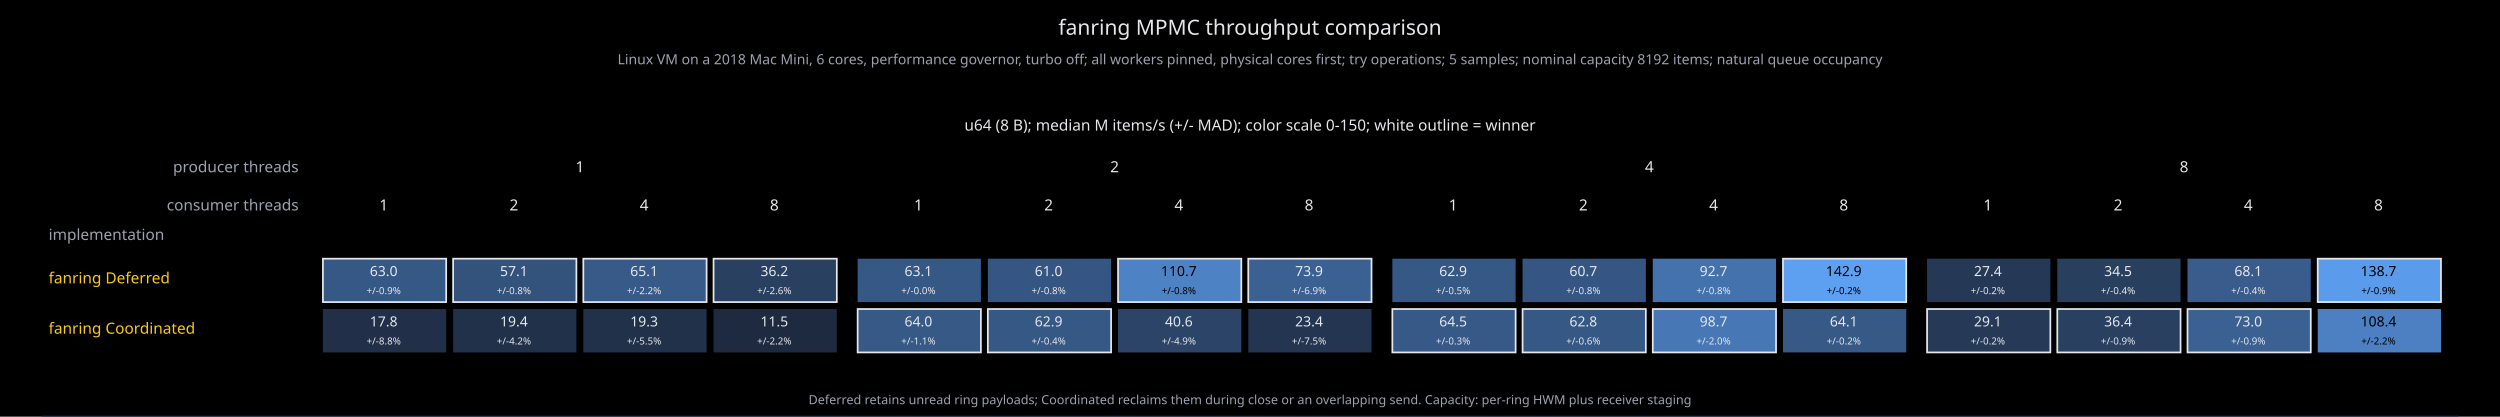
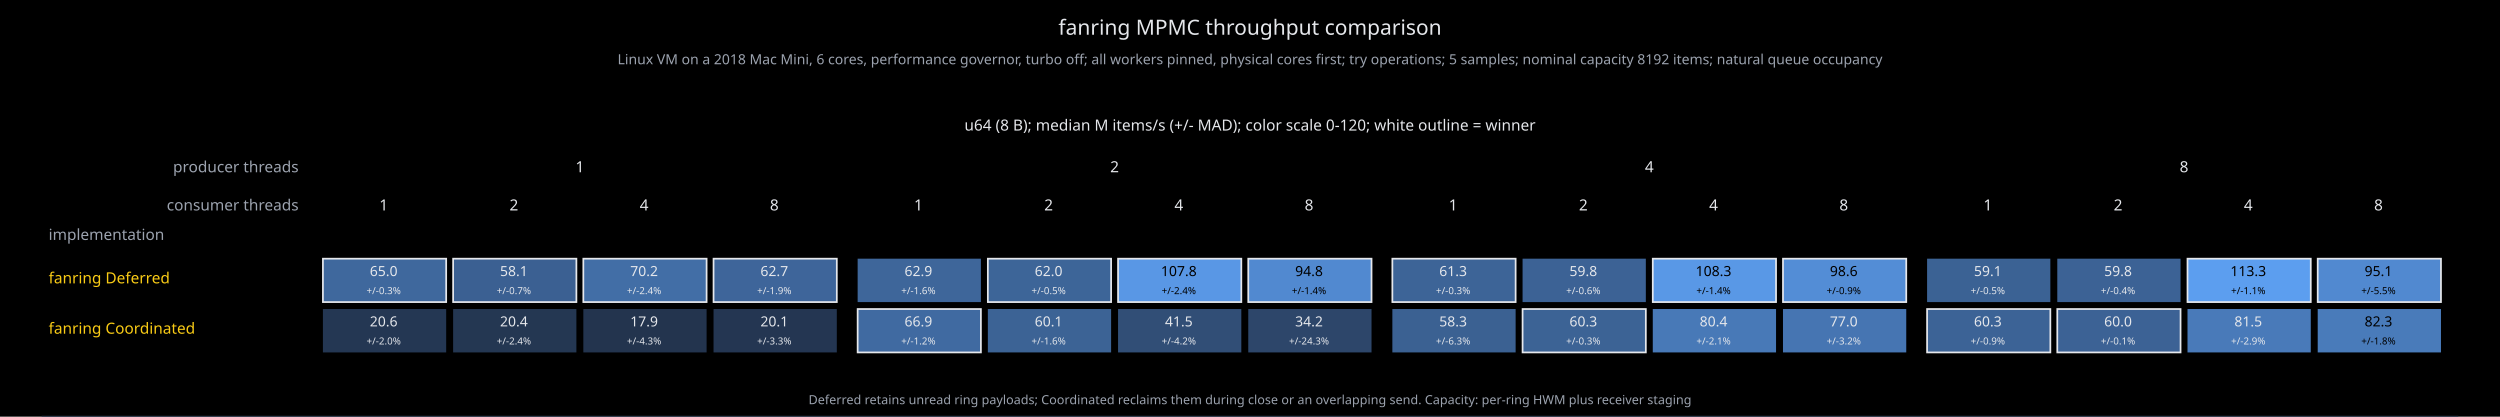
<svg xmlns="http://www.w3.org/2000/svg" width="1440" height="240" viewBox="0 0 1440 240">
  <rect x="0" y="0" width="1440" height="240" opacity="1" fill="#000000" stroke="none" />
  <text x="720" y="17" dy="0.5ex" text-anchor="middle" font-family="sans-serif" font-size="12.097" opacity="1" fill="#E5E7EB">
fanring MPMC throughput comparison
</text>
  <text x="720" y="35" dy="0.5ex" text-anchor="middle" font-family="sans-serif" font-size="8.065" opacity="1" fill="#9CA3AF">
Linux VM on a 2018 Mac Mini, 6 cores, performance governor, turbo off; all workers pinned, physical cores first; try operations; 5 samples; nominal capacity 8192 items; natural queue occupancy
</text>
  <text x="720" y="73" dy="0.5ex" text-anchor="middle" font-family="sans-serif" font-size="8.871" opacity="1" fill="#E5E7EB">
- u64 (8 B); median M items/s (+/- MAD); color scale 0-150; white outline = winner
+ u64 (8 B); median M items/s (+/- MAD); color scale 0-120; white outline = winner
</text>
  <text x="172" y="97" dy="0.5ex" text-anchor="end" font-family="sans-serif" font-size="8.871" opacity="1" fill="#9CA3AF">
producer threads
</text>
  <text x="172" y="119" dy="0.5ex" text-anchor="end" font-family="sans-serif" font-size="8.871" opacity="1" fill="#9CA3AF">
consumer threads
</text>
  <text x="28" y="136" dy="0.5ex" text-anchor="start" font-family="sans-serif" font-size="8.871" opacity="1" fill="#9CA3AF">
implementation
</text>
  <text x="334" y="97" dy="0.5ex" text-anchor="middle" font-family="sans-serif" font-size="8.871" opacity="1" fill="#E5E7EB">
1
</text>
  <text x="221" y="119" dy="0.5ex" text-anchor="middle" font-family="sans-serif" font-size="8.871" opacity="1" fill="#E5E7EB">
1
</text>
  <text x="296" y="119" dy="0.5ex" text-anchor="middle" font-family="sans-serif" font-size="8.871" opacity="1" fill="#E5E7EB">
2
</text>
  <text x="371" y="119" dy="0.5ex" text-anchor="middle" font-family="sans-serif" font-size="8.871" opacity="1" fill="#E5E7EB">
4
</text>
  <text x="446" y="119" dy="0.5ex" text-anchor="middle" font-family="sans-serif" font-size="8.871" opacity="1" fill="#E5E7EB">
8
</text>
  <text x="642" y="97" dy="0.5ex" text-anchor="middle" font-family="sans-serif" font-size="8.871" opacity="1" fill="#E5E7EB">
2
</text>
  <text x="529" y="119" dy="0.5ex" text-anchor="middle" font-family="sans-serif" font-size="8.871" opacity="1" fill="#E5E7EB">
1
</text>
  <text x="604" y="119" dy="0.5ex" text-anchor="middle" font-family="sans-serif" font-size="8.871" opacity="1" fill="#E5E7EB">
2
</text>
  <text x="679" y="119" dy="0.5ex" text-anchor="middle" font-family="sans-serif" font-size="8.871" opacity="1" fill="#E5E7EB">
4
</text>
  <text x="754" y="119" dy="0.5ex" text-anchor="middle" font-family="sans-serif" font-size="8.871" opacity="1" fill="#E5E7EB">
8
</text>
  <text x="950" y="97" dy="0.5ex" text-anchor="middle" font-family="sans-serif" font-size="8.871" opacity="1" fill="#E5E7EB">
4
</text>
  <text x="837" y="119" dy="0.5ex" text-anchor="middle" font-family="sans-serif" font-size="8.871" opacity="1" fill="#E5E7EB">
1
</text>
  <text x="912" y="119" dy="0.5ex" text-anchor="middle" font-family="sans-serif" font-size="8.871" opacity="1" fill="#E5E7EB">
2
</text>
  <text x="987" y="119" dy="0.5ex" text-anchor="middle" font-family="sans-serif" font-size="8.871" opacity="1" fill="#E5E7EB">
4
</text>
  <text x="1062" y="119" dy="0.5ex" text-anchor="middle" font-family="sans-serif" font-size="8.871" opacity="1" fill="#E5E7EB">
8
</text>
  <text x="1258" y="97" dy="0.5ex" text-anchor="middle" font-family="sans-serif" font-size="8.871" opacity="1" fill="#E5E7EB">
8
</text>
  <text x="1145" y="119" dy="0.5ex" text-anchor="middle" font-family="sans-serif" font-size="8.871" opacity="1" fill="#E5E7EB">
1
</text>
  <text x="1220" y="119" dy="0.5ex" text-anchor="middle" font-family="sans-serif" font-size="8.871" opacity="1" fill="#E5E7EB">
2
</text>
  <text x="1295" y="119" dy="0.5ex" text-anchor="middle" font-family="sans-serif" font-size="8.871" opacity="1" fill="#E5E7EB">
4
</text>
  <text x="1370" y="119" dy="0.5ex" text-anchor="middle" font-family="sans-serif" font-size="8.871" opacity="1" fill="#E5E7EB">
8
</text>
  <text x="28" y="161" dy="0.5ex" text-anchor="start" font-family="sans-serif" font-size="8.871" opacity="1" fill="#FACC15">
fanring Deferred
</text>
-   <rect x="186" y="149" width="71" height="25" opacity="1" fill="#365885" stroke="none" />
+   <rect x="186" y="149" width="71" height="25" opacity="1" fill="#3F689D" stroke="none" />
  <rect x="186" y="149" width="71" height="25" opacity="1" fill="none" stroke="#E5E7EB" />
  <text x="221" y="157" dy="0.5ex" text-anchor="middle" font-family="sans-serif" font-size="8.065" opacity="1" fill="#E5E7EB">
- 63.0
+ 65.0
</text>
  <text x="221" y="168" dy="0.5ex" text-anchor="middle" font-family="sans-serif" font-size="5.645" opacity="1" fill="#E5E7EB">
- +/-0.9%
- </text>
-   <rect x="261" y="149" width="71" height="25" opacity="1" fill="#33537D" stroke="none" />
+ +/-0.3%
+ </text>
+   <rect x="261" y="149" width="71" height="25" opacity="1" fill="#3B6092" stroke="none" />
  <rect x="261" y="149" width="71" height="25" opacity="1" fill="none" stroke="#E5E7EB" />
  <text x="296" y="157" dy="0.5ex" text-anchor="middle" font-family="sans-serif" font-size="8.065" opacity="1" fill="#E5E7EB">
- 57.1
+ 58.1
</text>
  <text x="296" y="168" dy="0.5ex" text-anchor="middle" font-family="sans-serif" font-size="5.645" opacity="1" fill="#E5E7EB">
- +/-0.8%
- </text>
-   <rect x="336" y="149" width="71" height="25" opacity="1" fill="#375A88" stroke="none" />
+ +/-0.7%
+ </text>
+   <rect x="336" y="149" width="71" height="25" opacity="1" fill="#426EA6" stroke="none" />
  <rect x="336" y="149" width="71" height="25" opacity="1" fill="none" stroke="#E5E7EB" />
  <text x="371" y="157" dy="0.5ex" text-anchor="middle" font-family="sans-serif" font-size="8.065" opacity="1" fill="#E5E7EB">
- 65.1
+ 70.2
</text>
  <text x="371" y="168" dy="0.5ex" text-anchor="middle" font-family="sans-serif" font-size="5.645" opacity="1" fill="#E5E7EB">
- +/-2.2%
- </text>
-   <rect x="411" y="149" width="71" height="25" opacity="1" fill="#294061" stroke="none" />
+ +/-2.4%
+ </text>
+   <rect x="411" y="149" width="71" height="25" opacity="1" fill="#3E659A" stroke="none" />
  <rect x="411" y="149" width="71" height="25" opacity="1" fill="none" stroke="#E5E7EB" />
  <text x="446" y="157" dy="0.5ex" text-anchor="middle" font-family="sans-serif" font-size="8.065" opacity="1" fill="#E5E7EB">
- 36.2
+ 62.7
</text>
  <text x="446" y="168" dy="0.5ex" text-anchor="middle" font-family="sans-serif" font-size="5.645" opacity="1" fill="#E5E7EB">
- +/-2.6%
- </text>
-   <rect x="494" y="149" width="71" height="25" opacity="1" fill="#365885" stroke="none" />
+ +/-1.9%
+ </text>
+   <rect x="494" y="149" width="71" height="25" opacity="1" fill="#3E669A" stroke="none" />
  <text x="529" y="157" dy="0.5ex" text-anchor="middle" font-family="sans-serif" font-size="8.065" opacity="1" fill="#E5E7EB">
- 63.1
+ 62.9
</text>
  <text x="529" y="168" dy="0.5ex" text-anchor="middle" font-family="sans-serif" font-size="5.645" opacity="1" fill="#E5E7EB">
- +/-0.0%
- </text>
-   <rect x="569" y="149" width="71" height="25" opacity="1" fill="#355682" stroke="none" />
+ +/-1.6%
+ </text>
+   <rect x="569" y="149" width="71" height="25" opacity="1" fill="#3D6598" stroke="none" />
+   <rect x="569" y="149" width="71" height="25" opacity="1" fill="none" stroke="#E5E7EB" />
  <text x="604" y="157" dy="0.5ex" text-anchor="middle" font-family="sans-serif" font-size="8.065" opacity="1" fill="#E5E7EB">
- 61.0
+ 62.0
</text>
  <text x="604" y="168" dy="0.5ex" text-anchor="middle" font-family="sans-serif" font-size="5.645" opacity="1" fill="#E5E7EB">
- +/-0.8%
- </text>
-   <rect x="644" y="149" width="71" height="25" opacity="1" fill="#4D82C5" stroke="none" />
+ +/-0.5%
+ </text>
+   <rect x="644" y="149" width="71" height="25" opacity="1" fill="#5997E5" stroke="none" />
  <rect x="644" y="149" width="71" height="25" opacity="1" fill="none" stroke="#E5E7EB" />
  <text x="679" y="157" dy="0.5ex" text-anchor="middle" font-family="sans-serif" font-size="8.065" opacity="1" fill="#000000">
- 110.7
+ 107.8
</text>
  <text x="679" y="168" dy="0.5ex" text-anchor="middle" font-family="sans-serif" font-size="5.645" opacity="1" fill="#000000">
- +/-0.8%
- </text>
-   <rect x="719" y="149" width="71" height="25" opacity="1" fill="#3B6193" stroke="none" />
+ +/-2.4%
+ </text>
+   <rect x="719" y="149" width="71" height="25" opacity="1" fill="#5189D0" stroke="none" />
  <rect x="719" y="149" width="71" height="25" opacity="1" fill="none" stroke="#E5E7EB" />
-   <text x="754" y="157" dy="0.5ex" text-anchor="middle" font-family="sans-serif" font-size="8.065" opacity="1" fill="#E5E7EB">
- 73.9
- </text>
-   <text x="754" y="168" dy="0.5ex" text-anchor="middle" font-family="sans-serif" font-size="5.645" opacity="1" fill="#E5E7EB">
- +/-6.9%
- </text>
-   <rect x="802" y="149" width="71" height="25" opacity="1" fill="#365885" stroke="none" />
+   <text x="754" y="157" dy="0.5ex" text-anchor="middle" font-family="sans-serif" font-size="8.065" opacity="1" fill="#000000">
+ 94.8
+ </text>
+   <text x="754" y="168" dy="0.5ex" text-anchor="middle" font-family="sans-serif" font-size="5.645" opacity="1" fill="#000000">
+ +/-1.4%
+ </text>
+   <rect x="802" y="149" width="71" height="25" opacity="1" fill="#3D6497" stroke="none" />
+   <rect x="802" y="149" width="71" height="25" opacity="1" fill="none" stroke="#E5E7EB" />
  <text x="837" y="157" dy="0.5ex" text-anchor="middle" font-family="sans-serif" font-size="8.065" opacity="1" fill="#E5E7EB">
- 62.9
+ 61.3
</text>
  <text x="837" y="168" dy="0.5ex" text-anchor="middle" font-family="sans-serif" font-size="5.645" opacity="1" fill="#E5E7EB">
- +/-0.5%
- </text>
-   <rect x="877" y="149" width="71" height="25" opacity="1" fill="#355682" stroke="none" />
+ +/-0.3%
+ </text>
+   <rect x="877" y="149" width="71" height="25" opacity="1" fill="#3C6295" stroke="none" />
  <text x="912" y="157" dy="0.5ex" text-anchor="middle" font-family="sans-serif" font-size="8.065" opacity="1" fill="#E5E7EB">
- 60.7
+ 59.8
</text>
  <text x="912" y="168" dy="0.5ex" text-anchor="middle" font-family="sans-serif" font-size="5.645" opacity="1" fill="#E5E7EB">
- +/-0.8%
- </text>
-   <rect x="952" y="149" width="71" height="25" opacity="1" fill="#4472AD" stroke="none" />
-   <text x="987" y="157" dy="0.5ex" text-anchor="middle" font-family="sans-serif" font-size="8.065" opacity="1" fill="#E5E7EB">
- 92.7
- </text>
-   <text x="987" y="168" dy="0.5ex" text-anchor="middle" font-family="sans-serif" font-size="5.645" opacity="1" fill="#E5E7EB">
- +/-0.8%
- </text>
-   <rect x="1027" y="149" width="71" height="25" opacity="1" fill="#5D9FF1" stroke="none" />
+ +/-0.6%
+ </text>
+   <rect x="952" y="149" width="71" height="25" opacity="1" fill="#5998E6" stroke="none" />
+   <rect x="952" y="149" width="71" height="25" opacity="1" fill="none" stroke="#E5E7EB" />
+   <text x="987" y="157" dy="0.5ex" text-anchor="middle" font-family="sans-serif" font-size="8.065" opacity="1" fill="#000000">
+ 108.3
+ </text>
+   <text x="987" y="168" dy="0.5ex" text-anchor="middle" font-family="sans-serif" font-size="5.645" opacity="1" fill="#000000">
+ +/-1.4%
+ </text>
+   <rect x="1027" y="149" width="71" height="25" opacity="1" fill="#538DD6" stroke="none" />
  <rect x="1027" y="149" width="71" height="25" opacity="1" fill="none" stroke="#E5E7EB" />
  <text x="1062" y="157" dy="0.5ex" text-anchor="middle" font-family="sans-serif" font-size="8.065" opacity="1" fill="#000000">
- 142.9
+ 98.6
</text>
  <text x="1062" y="168" dy="0.5ex" text-anchor="middle" font-family="sans-serif" font-size="5.645" opacity="1" fill="#000000">
- +/-0.2%
- </text>
-   <rect x="1110" y="149" width="71" height="25" opacity="1" fill="#253855" stroke="none" />
+ +/-0.9%
+ </text>
+   <rect x="1110" y="149" width="71" height="25" opacity="1" fill="#3B6294" stroke="none" />
  <text x="1145" y="157" dy="0.5ex" text-anchor="middle" font-family="sans-serif" font-size="8.065" opacity="1" fill="#E5E7EB">
- 27.4
+ 59.1
</text>
  <text x="1145" y="168" dy="0.5ex" text-anchor="middle" font-family="sans-serif" font-size="5.645" opacity="1" fill="#E5E7EB">
- +/-0.2%
- </text>
-   <rect x="1185" y="149" width="71" height="25" opacity="1" fill="#293F5E" stroke="none" />
+ +/-0.5%
+ </text>
+   <rect x="1185" y="149" width="71" height="25" opacity="1" fill="#3C6295" stroke="none" />
  <text x="1220" y="157" dy="0.5ex" text-anchor="middle" font-family="sans-serif" font-size="8.065" opacity="1" fill="#E5E7EB">
- 34.5
+ 59.8
</text>
  <text x="1220" y="168" dy="0.5ex" text-anchor="middle" font-family="sans-serif" font-size="5.645" opacity="1" fill="#E5E7EB">
+/-0.4%
</text>
-   <rect x="1260" y="149" width="71" height="25" opacity="1" fill="#395C8C" stroke="none" />
-   <text x="1295" y="157" dy="0.5ex" text-anchor="middle" font-family="sans-serif" font-size="8.065" opacity="1" fill="#E5E7EB">
- 68.1
- </text>
-   <text x="1295" y="168" dy="0.5ex" text-anchor="middle" font-family="sans-serif" font-size="5.645" opacity="1" fill="#E5E7EB">
- +/-0.4%
- </text>
-   <rect x="1335" y="149" width="71" height="25" opacity="1" fill="#5B9BEB" stroke="none" />
+   <rect x="1260" y="149" width="71" height="25" opacity="1" fill="#5C9EEF" stroke="none" />
+   <rect x="1260" y="149" width="71" height="25" opacity="1" fill="none" stroke="#E5E7EB" />
+   <text x="1295" y="157" dy="0.5ex" text-anchor="middle" font-family="sans-serif" font-size="8.065" opacity="1" fill="#000000">
+ 113.3
+ </text>
+   <text x="1295" y="168" dy="0.5ex" text-anchor="middle" font-family="sans-serif" font-size="5.645" opacity="1" fill="#000000">
+ +/-1.1%
+ </text>
+   <rect x="1335" y="149" width="71" height="25" opacity="1" fill="#5189D0" stroke="none" />
  <rect x="1335" y="149" width="71" height="25" opacity="1" fill="none" stroke="#E5E7EB" />
  <text x="1370" y="157" dy="0.5ex" text-anchor="middle" font-family="sans-serif" font-size="8.065" opacity="1" fill="#000000">
- 138.7
+ 95.1
</text>
  <text x="1370" y="168" dy="0.5ex" text-anchor="middle" font-family="sans-serif" font-size="5.645" opacity="1" fill="#000000">
- +/-0.9%
+ +/-5.5%
</text>
  <text x="28" y="190" dy="0.5ex" text-anchor="start" font-family="sans-serif" font-size="8.871" opacity="1" fill="#FACC15">
fanring Coordinated
</text>
-   <rect x="186" y="178" width="71" height="25" opacity="1" fill="#213048" stroke="none" />
+   <rect x="186" y="178" width="71" height="25" opacity="1" fill="#243753" stroke="none" />
  <text x="221" y="186" dy="0.5ex" text-anchor="middle" font-family="sans-serif" font-size="8.065" opacity="1" fill="#E5E7EB">
- 17.8
+ 20.6
</text>
  <text x="221" y="197" dy="0.5ex" text-anchor="middle" font-family="sans-serif" font-size="5.645" opacity="1" fill="#E5E7EB">
- +/-8.8%
- </text>
-   <rect x="261" y="178" width="71" height="25" opacity="1" fill="#21314A" stroke="none" />
+ +/-2.0%
+ </text>
+   <rect x="261" y="178" width="71" height="25" opacity="1" fill="#243752" stroke="none" />
  <text x="296" y="186" dy="0.5ex" text-anchor="middle" font-family="sans-serif" font-size="8.065" opacity="1" fill="#E5E7EB">
- 19.4
+ 20.4
</text>
  <text x="296" y="197" dy="0.5ex" text-anchor="middle" font-family="sans-serif" font-size="5.645" opacity="1" fill="#E5E7EB">
- +/-4.2%
- </text>
-   <rect x="336" y="178" width="71" height="25" opacity="1" fill="#21314A" stroke="none" />
+ +/-2.4%
+ </text>
+   <rect x="336" y="178" width="71" height="25" opacity="1" fill="#23344E" stroke="none" />
  <text x="371" y="186" dy="0.5ex" text-anchor="middle" font-family="sans-serif" font-size="8.065" opacity="1" fill="#E5E7EB">
- 19.3
+ 17.9
</text>
  <text x="371" y="197" dy="0.5ex" text-anchor="middle" font-family="sans-serif" font-size="5.645" opacity="1" fill="#E5E7EB">
- +/-5.5%
- </text>
-   <rect x="411" y="178" width="71" height="25" opacity="1" fill="#1E2A3F" stroke="none" />
+ +/-4.3%
+ </text>
+   <rect x="411" y="178" width="71" height="25" opacity="1" fill="#243652" stroke="none" />
  <text x="446" y="186" dy="0.5ex" text-anchor="middle" font-family="sans-serif" font-size="8.065" opacity="1" fill="#E5E7EB">
- 11.5
+ 20.1
</text>
  <text x="446" y="197" dy="0.5ex" text-anchor="middle" font-family="sans-serif" font-size="5.645" opacity="1" fill="#E5E7EB">
- +/-2.2%
- </text>
-   <rect x="494" y="178" width="71" height="25" opacity="1" fill="#375986" stroke="none" />
+ +/-3.3%
+ </text>
+   <rect x="494" y="178" width="71" height="25" opacity="1" fill="#406AA1" stroke="none" />
  <rect x="494" y="178" width="71" height="25" opacity="1" fill="none" stroke="#E5E7EB" />
  <text x="529" y="186" dy="0.5ex" text-anchor="middle" font-family="sans-serif" font-size="8.065" opacity="1" fill="#E5E7EB">
- 64.0
+ 66.9
</text>
  <text x="529" y="197" dy="0.5ex" text-anchor="middle" font-family="sans-serif" font-size="5.645" opacity="1" fill="#E5E7EB">
- +/-1.1%
- </text>
-   <rect x="569" y="178" width="71" height="25" opacity="1" fill="#365885" stroke="none" />
-   <rect x="569" y="178" width="71" height="25" opacity="1" fill="none" stroke="#E5E7EB" />
+ +/-1.2%
+ </text>
+   <rect x="569" y="178" width="71" height="25" opacity="1" fill="#3C6395" stroke="none" />
  <text x="604" y="186" dy="0.5ex" text-anchor="middle" font-family="sans-serif" font-size="8.065" opacity="1" fill="#E5E7EB">
- 62.9
+ 60.1
</text>
  <text x="604" y="197" dy="0.5ex" text-anchor="middle" font-family="sans-serif" font-size="5.645" opacity="1" fill="#E5E7EB">
- +/-0.4%
- </text>
-   <rect x="644" y="178" width="71" height="25" opacity="1" fill="#2B4467" stroke="none" />
+ +/-1.6%
+ </text>
+   <rect x="644" y="178" width="71" height="25" opacity="1" fill="#314E76" stroke="none" />
  <text x="679" y="186" dy="0.5ex" text-anchor="middle" font-family="sans-serif" font-size="8.065" opacity="1" fill="#E5E7EB">
- 40.6
+ 41.5
</text>
  <text x="679" y="197" dy="0.5ex" text-anchor="middle" font-family="sans-serif" font-size="5.645" opacity="1" fill="#E5E7EB">
- +/-4.9%
- </text>
-   <rect x="719" y="178" width="71" height="25" opacity="1" fill="#233550" stroke="none" />
+ +/-4.2%
+ </text>
+   <rect x="719" y="178" width="71" height="25" opacity="1" fill="#2D466A" stroke="none" />
  <text x="754" y="186" dy="0.5ex" text-anchor="middle" font-family="sans-serif" font-size="8.065" opacity="1" fill="#E5E7EB">
- 23.4
+ 34.2
</text>
  <text x="754" y="197" dy="0.5ex" text-anchor="middle" font-family="sans-serif" font-size="5.645" opacity="1" fill="#E5E7EB">
- +/-7.5%
- </text>
-   <rect x="802" y="178" width="71" height="25" opacity="1" fill="#375987" stroke="none" />
-   <rect x="802" y="178" width="71" height="25" opacity="1" fill="none" stroke="#E5E7EB" />
+ +/-24.3%
+ </text>
+   <rect x="802" y="178" width="71" height="25" opacity="1" fill="#3B6192" stroke="none" />
  <text x="837" y="186" dy="0.5ex" text-anchor="middle" font-family="sans-serif" font-size="8.065" opacity="1" fill="#E5E7EB">
- 64.5
+ 58.3
</text>
  <text x="837" y="197" dy="0.5ex" text-anchor="middle" font-family="sans-serif" font-size="5.645" opacity="1" fill="#E5E7EB">
- +/-0.3%
- </text>
-   <rect x="877" y="178" width="71" height="25" opacity="1" fill="#365885" stroke="none" />
+ +/-6.3%
+ </text>
+   <rect x="877" y="178" width="71" height="25" opacity="1" fill="#3C6395" stroke="none" />
  <rect x="877" y="178" width="71" height="25" opacity="1" fill="none" stroke="#E5E7EB" />
  <text x="912" y="186" dy="0.5ex" text-anchor="middle" font-family="sans-serif" font-size="8.065" opacity="1" fill="#E5E7EB">
- 62.8
+ 60.3
</text>
  <text x="912" y="197" dy="0.5ex" text-anchor="middle" font-family="sans-serif" font-size="5.645" opacity="1" fill="#E5E7EB">
- +/-0.6%
- </text>
-   <rect x="952" y="178" width="71" height="25" opacity="1" fill="#4777B5" stroke="none" />
-   <rect x="952" y="178" width="71" height="25" opacity="1" fill="none" stroke="#E5E7EB" />
+ +/-0.3%
+ </text>
+   <rect x="952" y="178" width="71" height="25" opacity="1" fill="#4879B7" stroke="none" />
  <text x="987" y="186" dy="0.5ex" text-anchor="middle" font-family="sans-serif" font-size="8.065" opacity="1" fill="#E5E7EB">
- 98.7
+ 80.4
</text>
  <text x="987" y="197" dy="0.5ex" text-anchor="middle" font-family="sans-serif" font-size="5.645" opacity="1" fill="#E5E7EB">
- +/-2.0%
- </text>
-   <rect x="1027" y="178" width="71" height="25" opacity="1" fill="#375986" stroke="none" />
+ +/-2.1%
+ </text>
+   <rect x="1027" y="178" width="71" height="25" opacity="1" fill="#4675B2" stroke="none" />
  <text x="1062" y="186" dy="0.5ex" text-anchor="middle" font-family="sans-serif" font-size="8.065" opacity="1" fill="#E5E7EB">
- 64.1
+ 77.0
</text>
  <text x="1062" y="197" dy="0.5ex" text-anchor="middle" font-family="sans-serif" font-size="5.645" opacity="1" fill="#E5E7EB">
- +/-0.2%
- </text>
-   <rect x="1110" y="178" width="71" height="25" opacity="1" fill="#263A57" stroke="none" />
+ +/-3.2%
+ </text>
+   <rect x="1110" y="178" width="71" height="25" opacity="1" fill="#3C6396" stroke="none" />
  <rect x="1110" y="178" width="71" height="25" opacity="1" fill="none" stroke="#E5E7EB" />
  <text x="1145" y="186" dy="0.5ex" text-anchor="middle" font-family="sans-serif" font-size="8.065" opacity="1" fill="#E5E7EB">
- 29.1
+ 60.3
</text>
  <text x="1145" y="197" dy="0.5ex" text-anchor="middle" font-family="sans-serif" font-size="5.645" opacity="1" fill="#E5E7EB">
- +/-0.2%
- </text>
-   <rect x="1185" y="178" width="71" height="25" opacity="1" fill="#294061" stroke="none" />
+ +/-0.9%
+ </text>
+   <rect x="1185" y="178" width="71" height="25" opacity="1" fill="#3C6295" stroke="none" />
  <rect x="1185" y="178" width="71" height="25" opacity="1" fill="none" stroke="#E5E7EB" />
  <text x="1220" y="186" dy="0.5ex" text-anchor="middle" font-family="sans-serif" font-size="8.065" opacity="1" fill="#E5E7EB">
- 36.4
+ 60.0
</text>
  <text x="1220" y="197" dy="0.5ex" text-anchor="middle" font-family="sans-serif" font-size="5.645" opacity="1" fill="#E5E7EB">
- +/-0.9%
- </text>
-   <rect x="1260" y="178" width="71" height="25" opacity="1" fill="#3B6192" stroke="none" />
-   <rect x="1260" y="178" width="71" height="25" opacity="1" fill="none" stroke="#E5E7EB" />
+ +/-0.1%
+ </text>
+   <rect x="1260" y="178" width="71" height="25" opacity="1" fill="#497AB9" stroke="none" />
  <text x="1295" y="186" dy="0.5ex" text-anchor="middle" font-family="sans-serif" font-size="8.065" opacity="1" fill="#E5E7EB">
- 73.0
+ 81.5
</text>
  <text x="1295" y="197" dy="0.5ex" text-anchor="middle" font-family="sans-serif" font-size="5.645" opacity="1" fill="#E5E7EB">
- +/-0.9%
- </text>
-   <rect x="1335" y="178" width="71" height="25" opacity="1" fill="#4C80C2" stroke="none" />
+ +/-2.9%
+ </text>
+   <rect x="1335" y="178" width="71" height="25" opacity="1" fill="#497BBA" stroke="none" />
  <text x="1370" y="186" dy="0.5ex" text-anchor="middle" font-family="sans-serif" font-size="8.065" opacity="1" fill="#000000">
- 108.4
+ 82.3
</text>
  <text x="1370" y="197" dy="0.5ex" text-anchor="middle" font-family="sans-serif" font-size="5.645" opacity="1" fill="#000000">
- +/-2.2%
+ +/-1.8%
</text>
  <polyline fill="none" opacity="1" stroke="#374151" stroke-width="1" points="24,240 1416,240 " />
  <text x="720" y="231" dy="0.5ex" text-anchor="middle" font-family="sans-serif" font-size="7.258" opacity="1" fill="#9CA3AF">
Deferred retains unread ring payloads; Coordinated reclaims them during close or an overlapping send. Capacity: per-ring HWM plus receiver staging
</text>
</svg>
